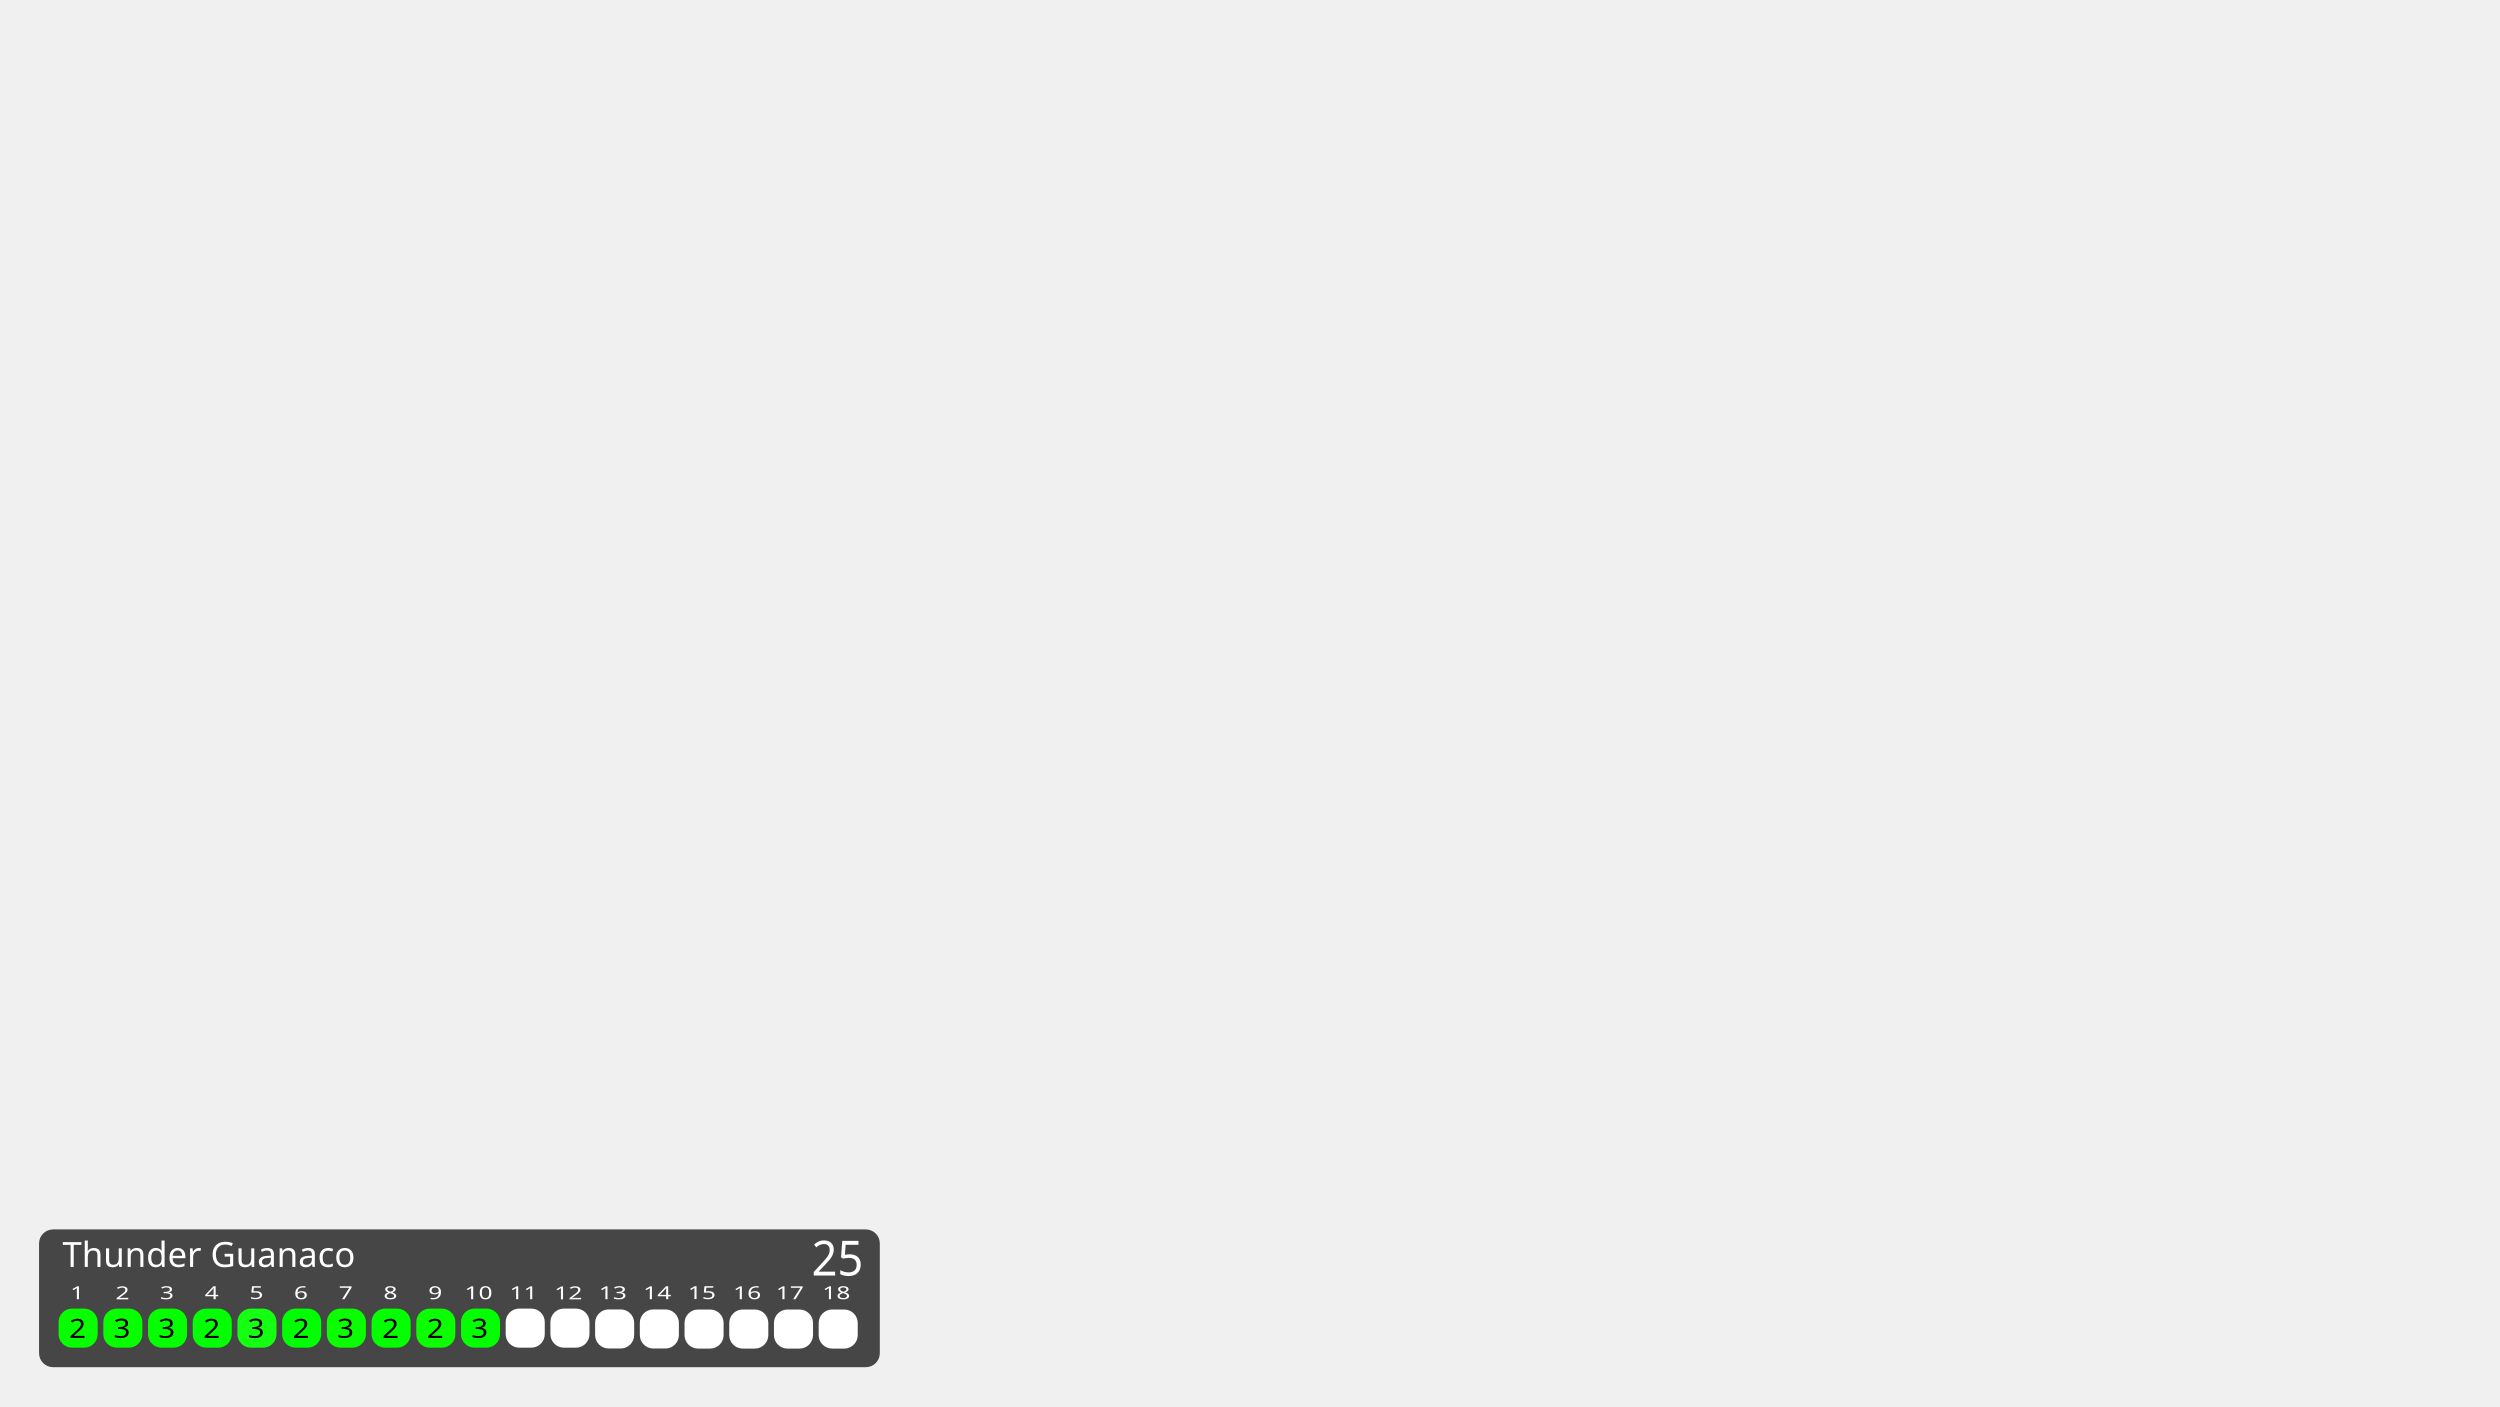
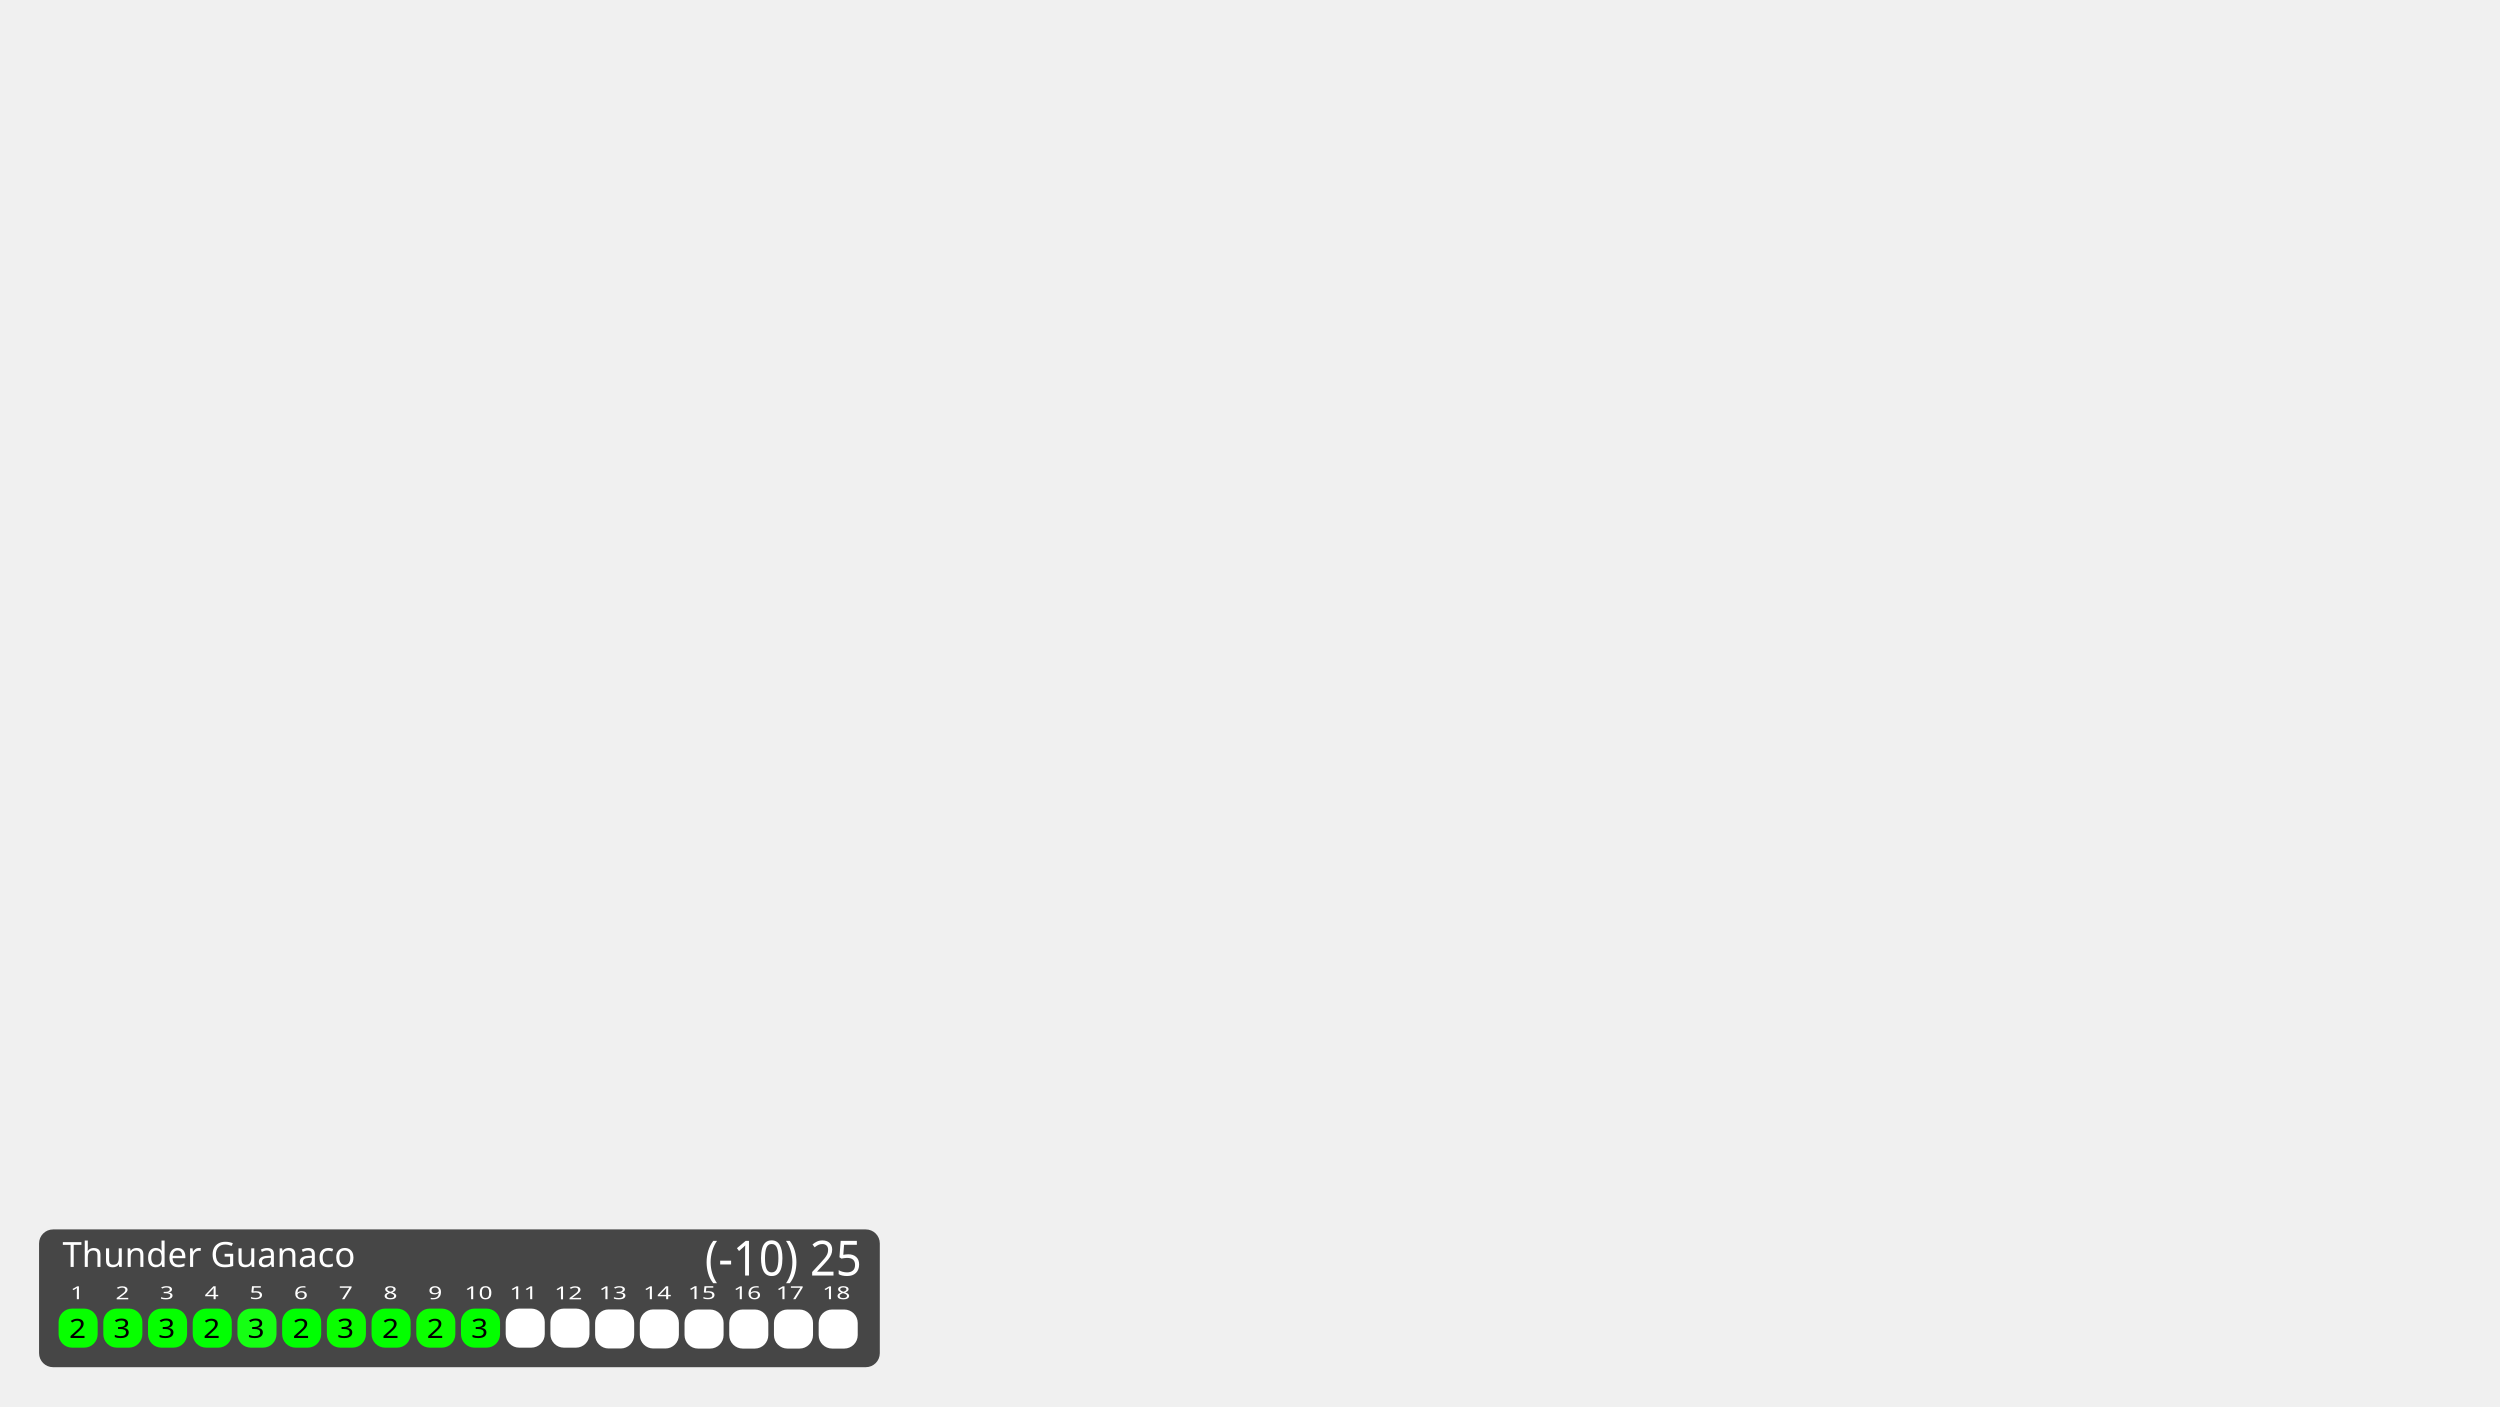
<svg xmlns="http://www.w3.org/2000/svg" width="1920px" height="1080px" viewBox="0 0 1920 1080" version="1.1" id="SVGRoot">
  <defs id="defs815" />
  <g id="layer1">
    <rect style="opacity:1;fill:#000000;fill-opacity:0.71;stroke:none;stroke-width:7.395;stroke-linejoin:bevel;stroke-miterlimit:4;stroke-dasharray:none;stroke-opacity:0.049" id="rect2470" width="645.696" height="105.8" x="30" y="944.2" ry="10.763" />
-     <text xml:space="preserve" style="font-style:normal;font-weight:normal;font-size:35.98px;line-height:1.25;font-family:sans-serif;letter-spacing:0px;word-spacing:0px;fill:#000000;fill-opacity:1;stroke:none;stroke-width:0.899" x="645.789" y="945.486" id="text2486" transform="scale(0.9651485,1.03611)">
-       <tspan id="tspan2484" x="645.789" y="945.486" style="font-style:normal;font-variant:normal;font-weight:normal;font-stretch:normal;font-family:'Noto Sans';-inkscape-font-specification:'Noto Sans';fill:#ffffff;fill-opacity:1;stroke-width:0.899">25</tspan>
+     <text xml:space="preserve" style="font-style:normal;font-weight:normal;font-size:35.98px;line-height:1.25;font-family:sans-serif;letter-spacing:0px;word-spacing:0px;fill:#000000;fill-opacity:1;stroke:none;stroke-width:0.899" x="560.828" y="945.486" id="text2486" transform="scale(0.9651485,1.03611)">
+       <tspan id="tspan2484" x="560.828" y="945.486" style="font-style:normal;font-variant:normal;font-weight:normal;font-stretch:normal;font-family:'Noto Sans';-inkscape-font-specification:'Noto Sans';fill:#ffffff;fill-opacity:1;stroke-width:0.899">(-10) 25</tspan>
    </text>
    <rect style="opacity:1;fill:#07ff00;fill-opacity:1;stroke:none;stroke-width:1.971;stroke-linejoin:bevel;stroke-miterlimit:4;stroke-dasharray:none;stroke-opacity:0.049" id="rect2492" width="30" height="30" x="45" y="1005" ry="10.357" />
    <rect style="opacity:1;fill:#07ff00;fill-opacity:1;stroke:none;stroke-width:1.971;stroke-linejoin:bevel;stroke-miterlimit:4;stroke-dasharray:none;stroke-opacity:0.049" id="rect2492-3" width="30" height="30" x="79.337" y="1005" ry="10.357" />
    <rect style="opacity:1;fill:#05ff00;fill-opacity:1;stroke:none;stroke-width:1.971;stroke-linejoin:bevel;stroke-miterlimit:4;stroke-dasharray:none;stroke-opacity:0.049" id="rect2492-5" width="30" height="30" x="113.675" y="1005" ry="10.357" />
    <rect style="opacity:1;fill:#02ff03;fill-opacity:1;stroke:none;stroke-width:1.971;stroke-linejoin:bevel;stroke-miterlimit:4;stroke-dasharray:none;stroke-opacity:0.049" id="rect2492-3-3" width="30" height="30" x="148.012" y="1005" ry="10.357" />
    <rect style="opacity:1;fill:#15ff13;fill-opacity:1;stroke:none;stroke-width:1.971;stroke-linejoin:bevel;stroke-miterlimit:4;stroke-dasharray:none;stroke-opacity:0.049" id="rect2492-56" width="30" height="30" x="182.349" y="1005" ry="10.357" />
    <rect style="opacity:1;fill:#00ff02;fill-opacity:1;stroke:none;stroke-width:1.971;stroke-linejoin:bevel;stroke-miterlimit:4;stroke-dasharray:none;stroke-opacity:0.049" id="rect2492-3-2" width="30" height="30" x="216.687" y="1005" ry="10.357" />
    <rect style="opacity:1;fill:#0afe00;fill-opacity:1;stroke:none;stroke-width:1.971;stroke-linejoin:bevel;stroke-miterlimit:4;stroke-dasharray:none;stroke-opacity:0.049" id="rect2492-5-9" width="30" height="30" x="251.024" y="1005" ry="10.357" />
    <rect style="opacity:1;fill:#03ff00;fill-opacity:1;stroke:none;stroke-width:1.971;stroke-linejoin:bevel;stroke-miterlimit:4;stroke-dasharray:none;stroke-opacity:0.049" id="rect2492-3-3-1" width="30" height="30" x="285.361" y="1005" ry="10.357" />
    <rect style="opacity:1;fill:#0cff00;fill-opacity:1;stroke:none;stroke-width:1.971;stroke-linejoin:bevel;stroke-miterlimit:4;stroke-dasharray:none;stroke-opacity:0.049" id="rect2492-2" width="30" height="30" x="319.699" y="1005" ry="10.357" />
    <rect style="opacity:1;fill:#03ff00;fill-opacity:1;stroke:none;stroke-width:1.971;stroke-linejoin:bevel;stroke-miterlimit:4;stroke-dasharray:none;stroke-opacity:0.049" id="rect2492-3-7" width="30" height="30" x="354.036" y="1005" ry="10.357" />
    <rect style="opacity:1;fill:#ffffff;fill-opacity:1;stroke:none;stroke-width:1.971;stroke-linejoin:bevel;stroke-miterlimit:4;stroke-dasharray:none;stroke-opacity:0.049" id="rect2492-5-0" width="30" height="30" x="388.373" y="1005" ry="10.357" />
    <rect style="opacity:1;fill:#ffffff;fill-opacity:1;stroke:none;stroke-width:1.971;stroke-linejoin:bevel;stroke-miterlimit:4;stroke-dasharray:none;stroke-opacity:0.049" id="rect2492-3-3-9" width="30" height="30" x="422.711" y="1005" ry="10.357" />
    <rect style="opacity:1;fill:#ffffff;fill-opacity:1;stroke:none;stroke-width:1.971;stroke-linejoin:bevel;stroke-miterlimit:4;stroke-dasharray:none;stroke-opacity:0.049" id="rect2492-0" width="30" height="30" x="457.048" y="1005.646" ry="10.357" />
    <rect style="opacity:1;fill:#ffffff;fill-opacity:1;stroke:none;stroke-width:1.971;stroke-linejoin:bevel;stroke-miterlimit:4;stroke-dasharray:none;stroke-opacity:0.049" id="rect2492-3-6" width="30" height="30" x="491.385" y="1005.646" ry="10.357" />
    <rect style="opacity:1;fill:#ffffff;fill-opacity:1;stroke:none;stroke-width:1.971;stroke-linejoin:bevel;stroke-miterlimit:4;stroke-dasharray:none;stroke-opacity:0.049" id="rect2492-5-1" width="30" height="30" x="525.723" y="1005.707" ry="10.357" />
    <rect style="opacity:1;fill:#ffffff;fill-opacity:1;stroke:none;stroke-width:1.971;stroke-linejoin:bevel;stroke-miterlimit:4;stroke-dasharray:none;stroke-opacity:0.049" id="rect2492-3-3-5" width="30" height="30" x="560.06" y="1005.707" ry="10.357" />
    <rect style="opacity:1;fill:#ffffff;fill-opacity:1;stroke:none;stroke-width:1.971;stroke-linejoin:bevel;stroke-miterlimit:4;stroke-dasharray:none;stroke-opacity:0.049" id="rect2492-56-5" width="30" height="30" x="594.397" y="1005.707" ry="10.357" />
    <rect style="opacity:1;fill:#ffffff;fill-opacity:1;stroke:none;stroke-width:1.971;stroke-linejoin:bevel;stroke-miterlimit:4;stroke-dasharray:none;stroke-opacity:0.049" id="rect2492-3-2-4" width="30" height="30" x="628.735" y="1005.707" ry="10.357" />
    <text xml:space="preserve" style="font-style:normal;font-weight:normal;font-size:16.124px;line-height:1.25;font-family:sans-serif;letter-spacing:0px;word-spacing:0px;fill:#ffffff;fill-opacity:1;stroke:none;stroke-width:0.403" x="46.208" y="1164.85" id="text848" transform="scale(1.167445,0.8565716)">
      <tspan id="tspan846" x="46.208" y="1164.85" style="fill:#ffffff;fill-opacity:1;stroke-width:0.403">1</tspan>
    </text>
    <text xml:space="preserve" style="font-style:normal;font-weight:normal;font-size:16.124px;line-height:1.25;font-family:sans-serif;letter-spacing:0px;word-spacing:0px;fill:#ffffff;fill-opacity:1;stroke:none;stroke-width:0.403" x="75.978" y="1164.956" id="text848-7" transform="scale(1.167445,0.8565716)">
      <tspan id="tspan846-5" x="75.978" y="1164.956" style="fill:#ffffff;fill-opacity:1;stroke-width:0.403">2</tspan>
    </text>
    <text xml:space="preserve" style="font-style:normal;font-weight:normal;font-size:16.124px;line-height:1.25;font-family:sans-serif;letter-spacing:0px;word-spacing:0px;fill:#ffffff;fill-opacity:1;stroke:none;stroke-width:0.403" x="105.205" y="1164.842" id="text848-7-3" transform="scale(1.167445,0.8565716)">
      <tspan id="tspan846-5-5" x="105.205" y="1164.842" style="fill:#ffffff;fill-opacity:1;stroke-width:0.403">3</tspan>
    </text>
    <text xml:space="preserve" style="font-style:normal;font-weight:normal;font-size:16.124px;line-height:1.25;font-family:sans-serif;letter-spacing:0px;word-spacing:0px;fill:#ffffff;fill-opacity:1;stroke:none;stroke-width:0.403" x="134.644" y="1164.85" id="text848-7-3-6" transform="scale(1.167445,0.8565716)">
      <tspan id="tspan846-5-5-2" x="134.644" y="1164.85" style="fill:#ffffff;fill-opacity:1;stroke-width:0.403">4</tspan>
    </text>
    <text xml:space="preserve" style="font-style:normal;font-weight:normal;font-size:16.124px;line-height:1.25;font-family:sans-serif;letter-spacing:0px;word-spacing:0px;fill:#ffffff;fill-opacity:1;stroke:none;stroke-width:0.403" x="164.08" y="1164.736" id="text848-7-3-6-9" transform="scale(1.167445,0.8565716)">
      <tspan id="tspan846-5-5-2-1" x="164.08" y="1164.736" style="fill:#ffffff;fill-opacity:1;stroke-width:0.403">5</tspan>
    </text>
    <text xml:space="preserve" style="font-style:normal;font-weight:normal;font-size:16.124px;line-height:1.25;font-family:sans-serif;letter-spacing:0px;word-spacing:0px;fill:#ffffff;fill-opacity:1;stroke:none;stroke-width:0.403" x="193.354" y="1164.842" id="text848-7-3-6-9-2" transform="scale(1.167445,0.8565716)">
      <tspan id="tspan846-5-5-2-1-7" x="193.354" y="1164.842" style="fill:#ffffff;fill-opacity:1;stroke-width:0.403">6</tspan>
    </text>
    <text xml:space="preserve" style="font-style:normal;font-weight:normal;font-size:16.124px;line-height:1.25;font-family:sans-serif;letter-spacing:0px;word-spacing:0px;fill:#ffffff;fill-opacity:1;stroke:none;stroke-width:0.403" x="222.848" y="1164.85" id="text848-7-3-6-9-2-0" transform="scale(1.167445,0.8565716)">
      <tspan id="tspan846-5-5-2-1-7-9" x="222.848" y="1164.85" style="fill:#ffffff;fill-opacity:1;stroke-width:0.403">7</tspan>
    </text>
    <text xml:space="preserve" style="font-style:normal;font-weight:normal;font-size:16.124px;line-height:1.25;font-family:sans-serif;letter-spacing:0px;word-spacing:0px;fill:#ffffff;fill-opacity:1;stroke:none;stroke-width:0.403" x="252.236" y="1164.842" id="text848-7-3-6-9-2-0-3" transform="scale(1.167445,0.8565716)">
      <tspan id="tspan846-5-5-2-1-7-9-6" x="252.236" y="1164.842" style="fill:#ffffff;fill-opacity:1;stroke-width:0.403">8</tspan>
    </text>
    <text xml:space="preserve" style="font-style:normal;font-weight:normal;font-size:16.124px;line-height:1.25;font-family:sans-serif;letter-spacing:0px;word-spacing:0px;fill:#ffffff;fill-opacity:1;stroke:none;stroke-width:0.403" x="281.703" y="1164.842" id="text848-7-3-6-9-2-0-3-0" transform="scale(1.167445,0.8565716)">
      <tspan id="tspan846-5-5-2-1-7-9-6-6" x="281.703" y="1164.842" style="fill:#ffffff;fill-opacity:1;stroke-width:0.403">9</tspan>
    </text>
    <text xml:space="preserve" style="font-style:normal;font-weight:normal;font-size:16.124px;line-height:1.25;font-family:sans-serif;letter-spacing:0px;word-spacing:0px;fill:#ffffff;fill-opacity:1;stroke:none;stroke-width:0.403" x="305.573" y="1164.842" id="text848-7-3-6-9-2-0-3-2" transform="scale(1.167445,0.8565716)">
      <tspan id="tspan846-5-5-2-1-7-9-6-61" x="305.573" y="1164.842" style="fill:#ffffff;fill-opacity:1;stroke-width:0.403">10</tspan>
    </text>
    <text xml:space="preserve" style="font-style:normal;font-weight:normal;font-size:16.124px;line-height:1.25;font-family:sans-serif;letter-spacing:0px;word-spacing:0px;fill:#ffffff;fill-opacity:1;stroke:none;stroke-width:0.403" x="335.193" y="1164.85" id="text848-7-3-6-9-2-0-3-2-8" transform="scale(1.167445,0.8565716)">
      <tspan id="tspan846-5-5-2-1-7-9-6-61-7" x="335.193" y="1164.85" style="fill:#ffffff;fill-opacity:1;stroke-width:0.403">11</tspan>
    </text>
    <text xml:space="preserve" style="font-style:normal;font-weight:normal;font-size:16.124px;line-height:1.25;font-family:sans-serif;letter-spacing:0px;word-spacing:0px;fill:#ffffff;fill-opacity:1;stroke:none;stroke-width:0.403" x="364.668" y="1164.956" id="text848-7-3-6-9-2-0-3-2-8-9" transform="scale(1.167445,0.8565716)">
      <tspan id="tspan846-5-5-2-1-7-9-6-61-7-2" x="364.668" y="1164.956" style="fill:#ffffff;fill-opacity:1;stroke-width:0.403">12</tspan>
    </text>
    <text xml:space="preserve" style="font-style:normal;font-weight:normal;font-size:16.124px;line-height:1.25;font-family:sans-serif;letter-spacing:0px;word-spacing:0px;fill:#ffffff;fill-opacity:1;stroke:none;stroke-width:0.403" x="393.918" y="1164.842" id="text848-7-3-6-9-2-0-3-2-8-9-0" transform="scale(1.167445,0.8565716)">
      <tspan id="tspan846-5-5-2-1-7-9-6-61-7-2-2" x="393.918" y="1164.842" style="fill:#ffffff;fill-opacity:1;stroke-width:0.403">13</tspan>
    </text>
    <text xml:space="preserve" style="font-style:normal;font-weight:normal;font-size:16.124px;line-height:1.25;font-family:sans-serif;letter-spacing:0px;word-spacing:0px;fill:#ffffff;fill-opacity:1;stroke:none;stroke-width:0.403" x="423.137" y="1164.85" id="text848-7-3-6-9-2-0-3-2-8-9-0-3" transform="scale(1.167445,0.8565716)">
      <tspan id="tspan846-5-5-2-1-7-9-6-61-7-2-2-7" x="423.137" y="1164.85" style="fill:#ffffff;fill-opacity:1;stroke-width:0.403">14</tspan>
    </text>
    <text xml:space="preserve" style="font-style:normal;font-weight:normal;font-size:16.124px;line-height:1.25;font-family:sans-serif;letter-spacing:0px;word-spacing:0px;fill:#ffffff;fill-opacity:1;stroke:none;stroke-width:0.403" x="452.496" y="1164.736" id="text848-7-3-6-9-2-0-3-2-8-9-0-3-5" transform="scale(1.167445,0.8565716)">
      <tspan id="tspan846-5-5-2-1-7-9-6-61-7-2-2-7-9" x="452.496" y="1164.736" style="fill:#ffffff;fill-opacity:1;stroke-width:0.403">15</tspan>
    </text>
    <text xml:space="preserve" style="font-style:normal;font-weight:normal;font-size:16.124px;line-height:1.25;font-family:sans-serif;letter-spacing:0px;word-spacing:0px;fill:#ffffff;fill-opacity:1;stroke:none;stroke-width:0.403" x="482.3" y="1164.842" id="text848-7-3-6-9-2-0-3-2-8-9-0-3-5-2" transform="scale(1.167445,0.8565716)">
      <tspan id="tspan846-5-5-2-1-7-9-6-61-7-2-2-7-9-2" x="482.3" y="1164.842" style="fill:#ffffff;fill-opacity:1;stroke-width:0.403">16</tspan>
    </text>
    <text xml:space="preserve" style="font-style:normal;font-weight:normal;font-size:16.124px;line-height:1.25;font-family:sans-serif;letter-spacing:0px;word-spacing:0px;fill:#ffffff;fill-opacity:1;stroke:none;stroke-width:0.403" x="510.37" y="1164.85" id="text848-7-3-6-9-2-0-3-2-8-9-0-3-5-2-8" transform="scale(1.167445,0.8565716)">
      <tspan id="tspan846-5-5-2-1-7-9-6-61-7-2-2-7-9-2-9" x="510.37" y="1164.85" style="fill:#ffffff;fill-opacity:1;stroke-width:0.403">17</tspan>
    </text>
    <text xml:space="preserve" style="font-style:normal;font-weight:normal;font-size:16.124px;line-height:1.25;font-family:sans-serif;letter-spacing:0px;word-spacing:0px;fill:#ffffff;fill-opacity:1;stroke:none;stroke-width:0.403" x="540.959" y="1164.842" id="text848-7-3-6-9-2-0-3-2-8-9-0-3-5-2-8-7" transform="scale(1.167445,0.8565716)">
      <tspan id="tspan846-5-5-2-1-7-9-6-61-7-2-2-7-9-2-9-3" x="540.959" y="1164.842" style="fill:#ffffff;fill-opacity:1;stroke-width:0.403">18</tspan>
    </text>
    <text xml:space="preserve" style="font-style:normal;font-weight:normal;font-size:40px;line-height:1.25;font-family:sans-serif;letter-spacing:0px;word-spacing:0px;fill:#000000;fill-opacity:1;stroke:none" x="48" y="973" id="text871">
      <tspan id="tspan869" x="48" y="973" style="font-size:26.667px;line-height:1.25;fill:#ffffff">Thunder Guanaco</tspan>
    </text>
    <text xml:space="preserve" style="font-style:normal;font-weight:normal;font-size:21.561px;line-height:1.25;font-family:sans-serif;letter-spacing:0px;word-spacing:0px;fill:#000000;fill-opacity:1;stroke:none;stroke-width:0.539" x="50.376" y="1082.713" id="text1166" transform="scale(1.05364,0.9490912)">
      <tspan id="tspan1164" x="50.376" y="1082.713" style="stroke-width:0.539">2</tspan>
    </text>
    <text xml:space="preserve" style="font-style:normal;font-weight:normal;font-size:21.561px;line-height:1.25;font-family:sans-serif;letter-spacing:0px;word-spacing:0px;fill:#000000;fill-opacity:1;stroke:none;stroke-width:0.539" x="82.718" y="1082.561" id="text1166-3" transform="scale(1.05364,0.9490912)">
      <tspan id="tspan1164-6" x="82.718" y="1082.561" style="stroke-width:0.539">3</tspan>
    </text>
    <text xml:space="preserve" style="font-style:normal;font-weight:normal;font-size:21.561px;line-height:1.25;font-family:sans-serif;letter-spacing:0px;word-spacing:0px;fill:#000000;fill-opacity:1;stroke:none;stroke-width:0.539" x="115.307" y="1082.561" id="text1166-3-7" transform="scale(1.05364,0.9490912)">
      <tspan id="tspan1164-6-5" x="115.307" y="1082.561" style="stroke-width:0.539">3</tspan>
    </text>
    <text xml:space="preserve" style="font-style:normal;font-weight:normal;font-size:21.561px;line-height:1.25;font-family:sans-serif;letter-spacing:0px;word-spacing:0px;fill:#000000;fill-opacity:1;stroke:none;stroke-width:0.539" x="148.144" y="1082.713" id="text1166-9" transform="scale(1.05364,0.9490912)">
      <tspan id="tspan1164-1" x="148.144" y="1082.713" style="stroke-width:0.539">2</tspan>
    </text>
    <text xml:space="preserve" style="font-style:normal;font-weight:normal;font-size:21.561px;line-height:1.25;font-family:sans-serif;letter-spacing:0px;word-spacing:0px;fill:#000000;fill-opacity:1;stroke:none;stroke-width:0.539" x="180.486" y="1082.561" id="text1166-3-7-2" transform="scale(1.05364,0.9490912)">
      <tspan id="tspan1164-6-5-7" x="180.486" y="1082.561" style="stroke-width:0.539">3</tspan>
    </text>
    <text xml:space="preserve" style="font-style:normal;font-weight:normal;font-size:21.561px;line-height:1.25;font-family:sans-serif;letter-spacing:0px;word-spacing:0px;fill:#000000;fill-opacity:1;stroke:none;stroke-width:0.539" x="213.323" y="1082.713" id="text1166-9-0" transform="scale(1.05364,0.9490912)">
      <tspan id="tspan1164-1-9" x="213.323" y="1082.713" style="stroke-width:0.539">2</tspan>
    </text>
    <text xml:space="preserve" style="font-style:normal;font-weight:normal;font-size:21.561px;line-height:1.25;font-family:sans-serif;letter-spacing:0px;word-spacing:0px;fill:#000000;fill-opacity:1;stroke:none;stroke-width:0.539" x="245.664" y="1082.561" id="text1166-3-7-2-3" transform="scale(1.05364,0.9490912)">
      <tspan id="tspan1164-6-5-7-6" x="245.664" y="1082.561" style="stroke-width:0.539">3</tspan>
    </text>
    <text xml:space="preserve" style="font-style:normal;font-weight:normal;font-size:21.561px;line-height:1.25;font-family:sans-serif;letter-spacing:0px;word-spacing:0px;fill:#000000;fill-opacity:1;stroke:none;stroke-width:0.539" x="278.501" y="1082.713" id="text1166-9-0-0" transform="scale(1.05364,0.9490912)">
      <tspan id="tspan1164-1-9-6" x="278.501" y="1082.713" style="stroke-width:0.539">2</tspan>
    </text>
    <text xml:space="preserve" style="font-style:normal;font-weight:normal;font-size:21.561px;line-height:1.25;font-family:sans-serif;letter-spacing:0px;word-spacing:0px;fill:#000000;fill-opacity:1;stroke:none;stroke-width:0.539" x="311.09" y="1082.713" id="text1166-9-0-0-2" transform="scale(1.05364,0.9490912)">
      <tspan id="tspan1164-1-9-6-6" x="311.09" y="1082.713" style="stroke-width:0.539">2</tspan>
    </text>
    <text xml:space="preserve" style="font-style:normal;font-weight:normal;font-size:21.561px;line-height:1.25;font-family:sans-serif;letter-spacing:0px;word-spacing:0px;fill:#000000;fill-opacity:1;stroke:none;stroke-width:0.539" x="343.432" y="1082.561" id="text1166-3-7-2-3-7" transform="scale(1.05364,0.9490912)">
      <tspan id="tspan1164-6-5-7-6-9" x="343.432" y="1082.561" style="stroke-width:0.539">3</tspan>
    </text>
  </g>
</svg>
